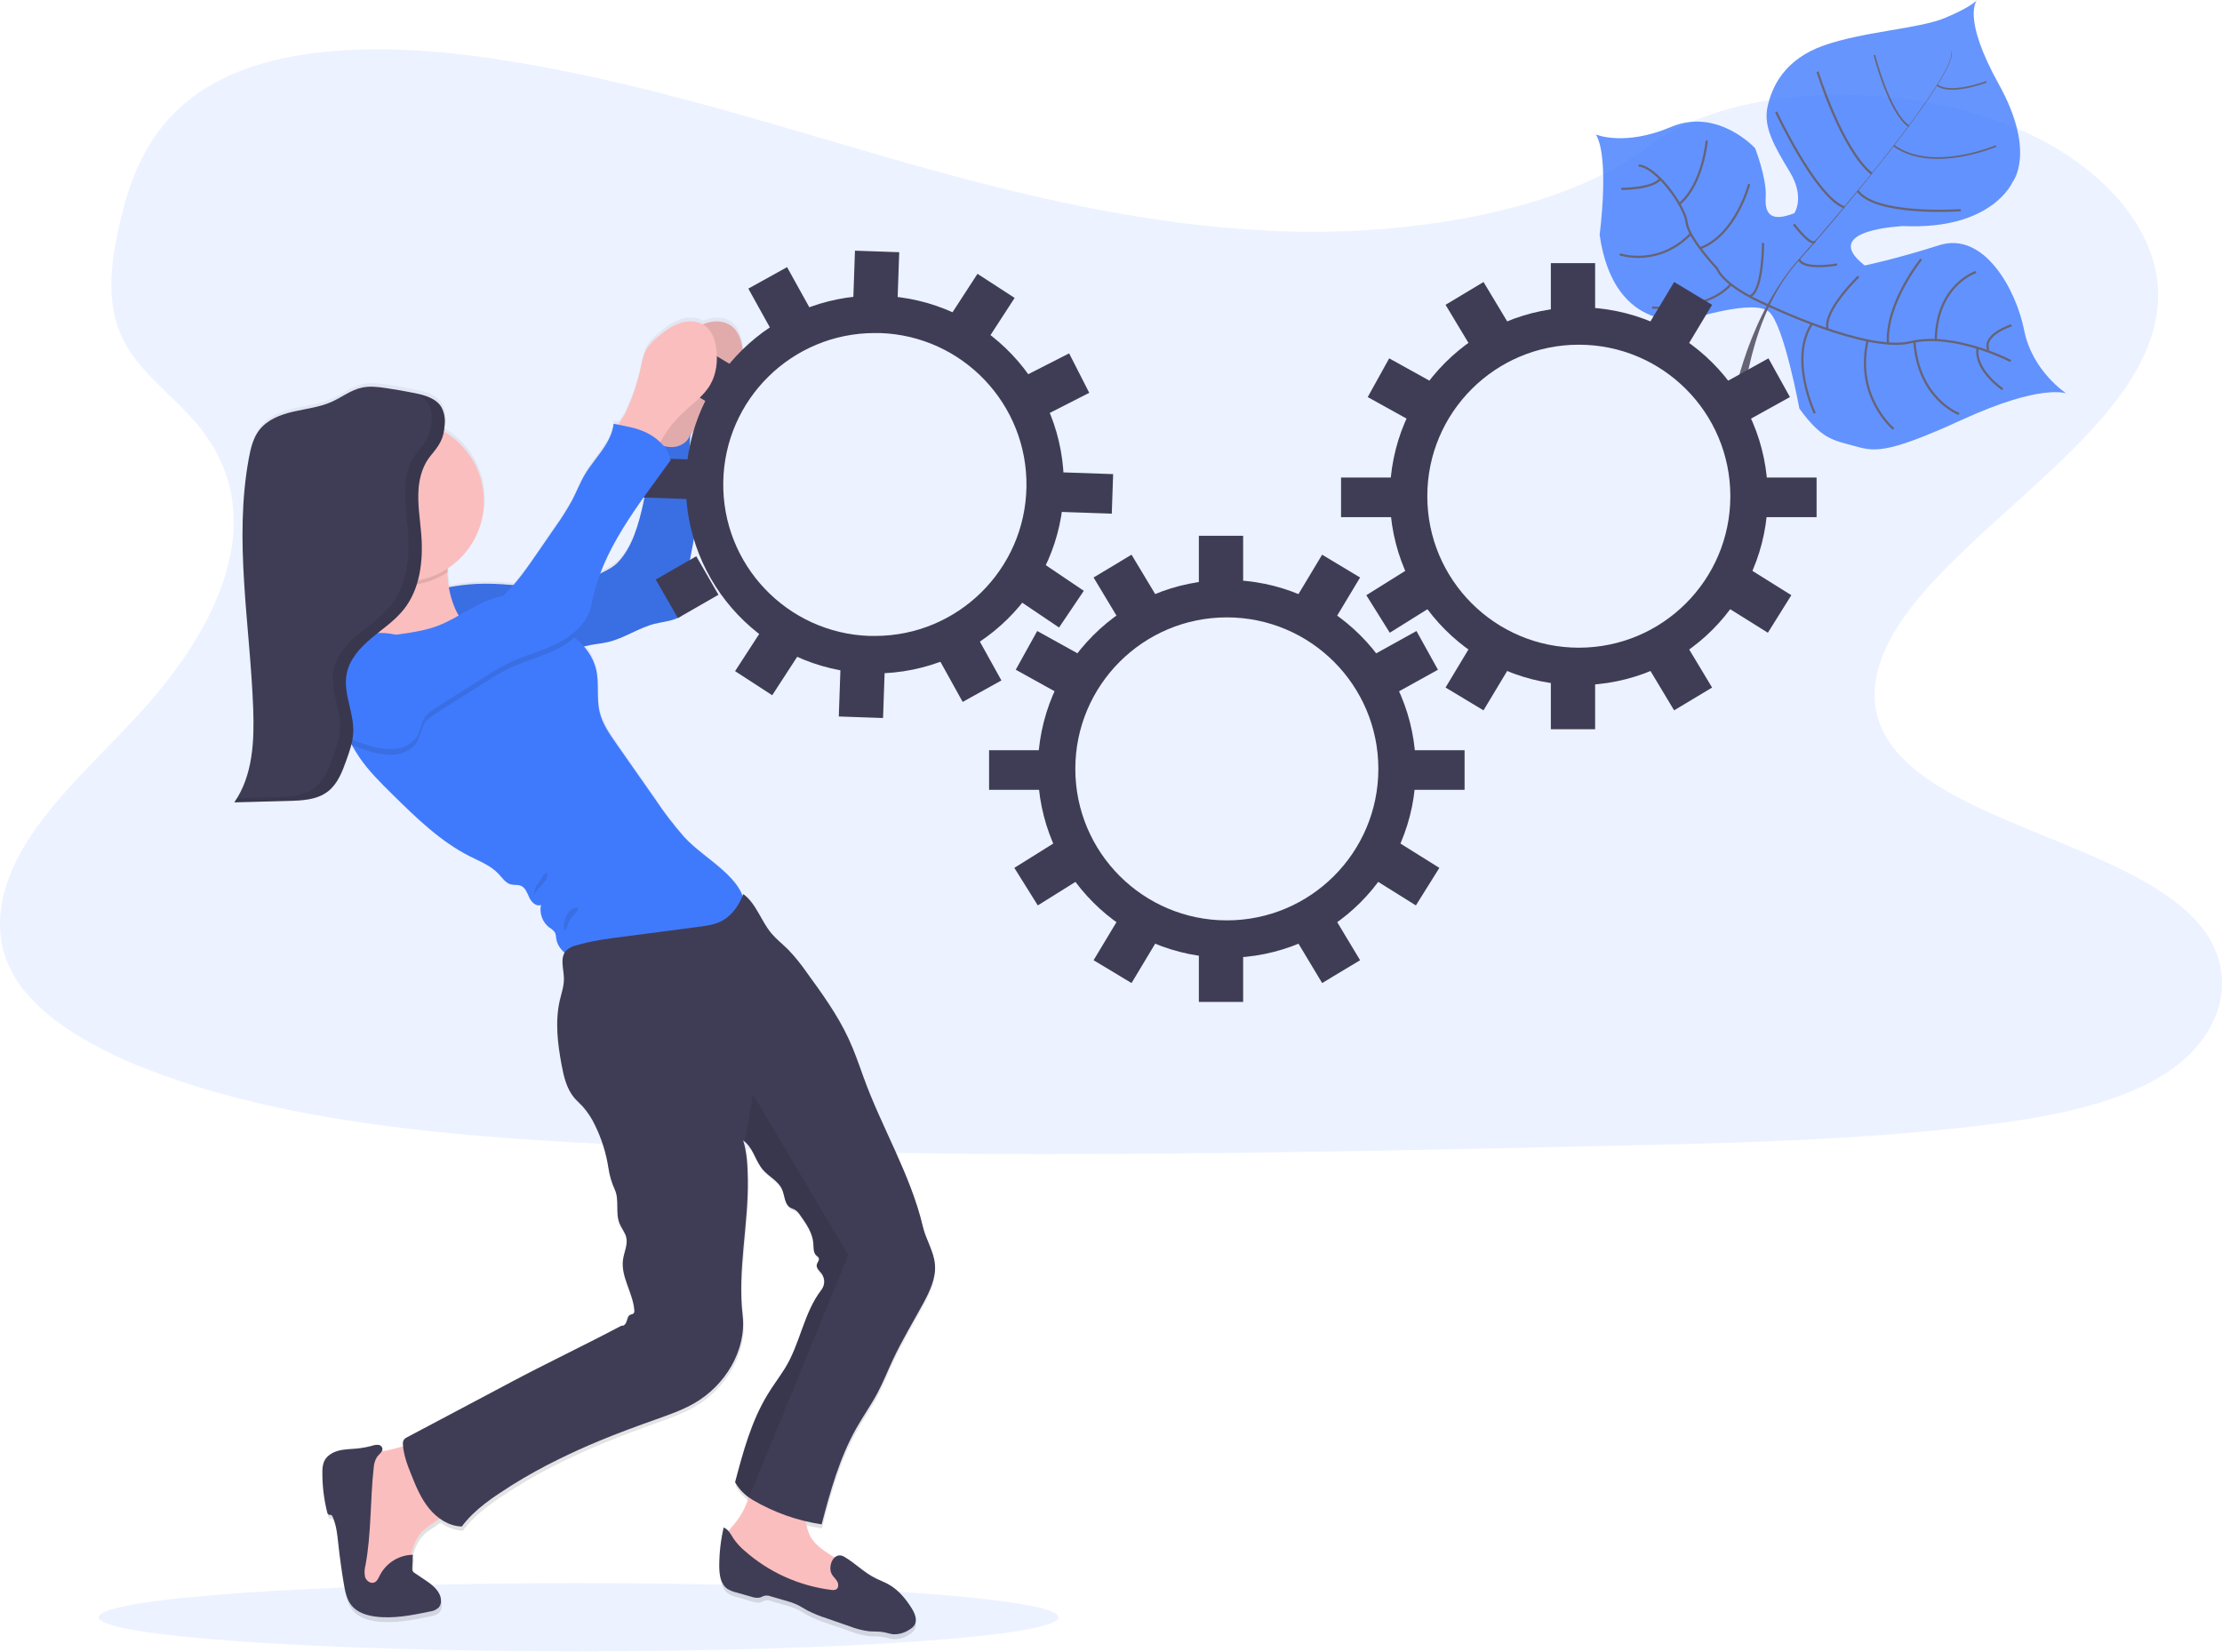
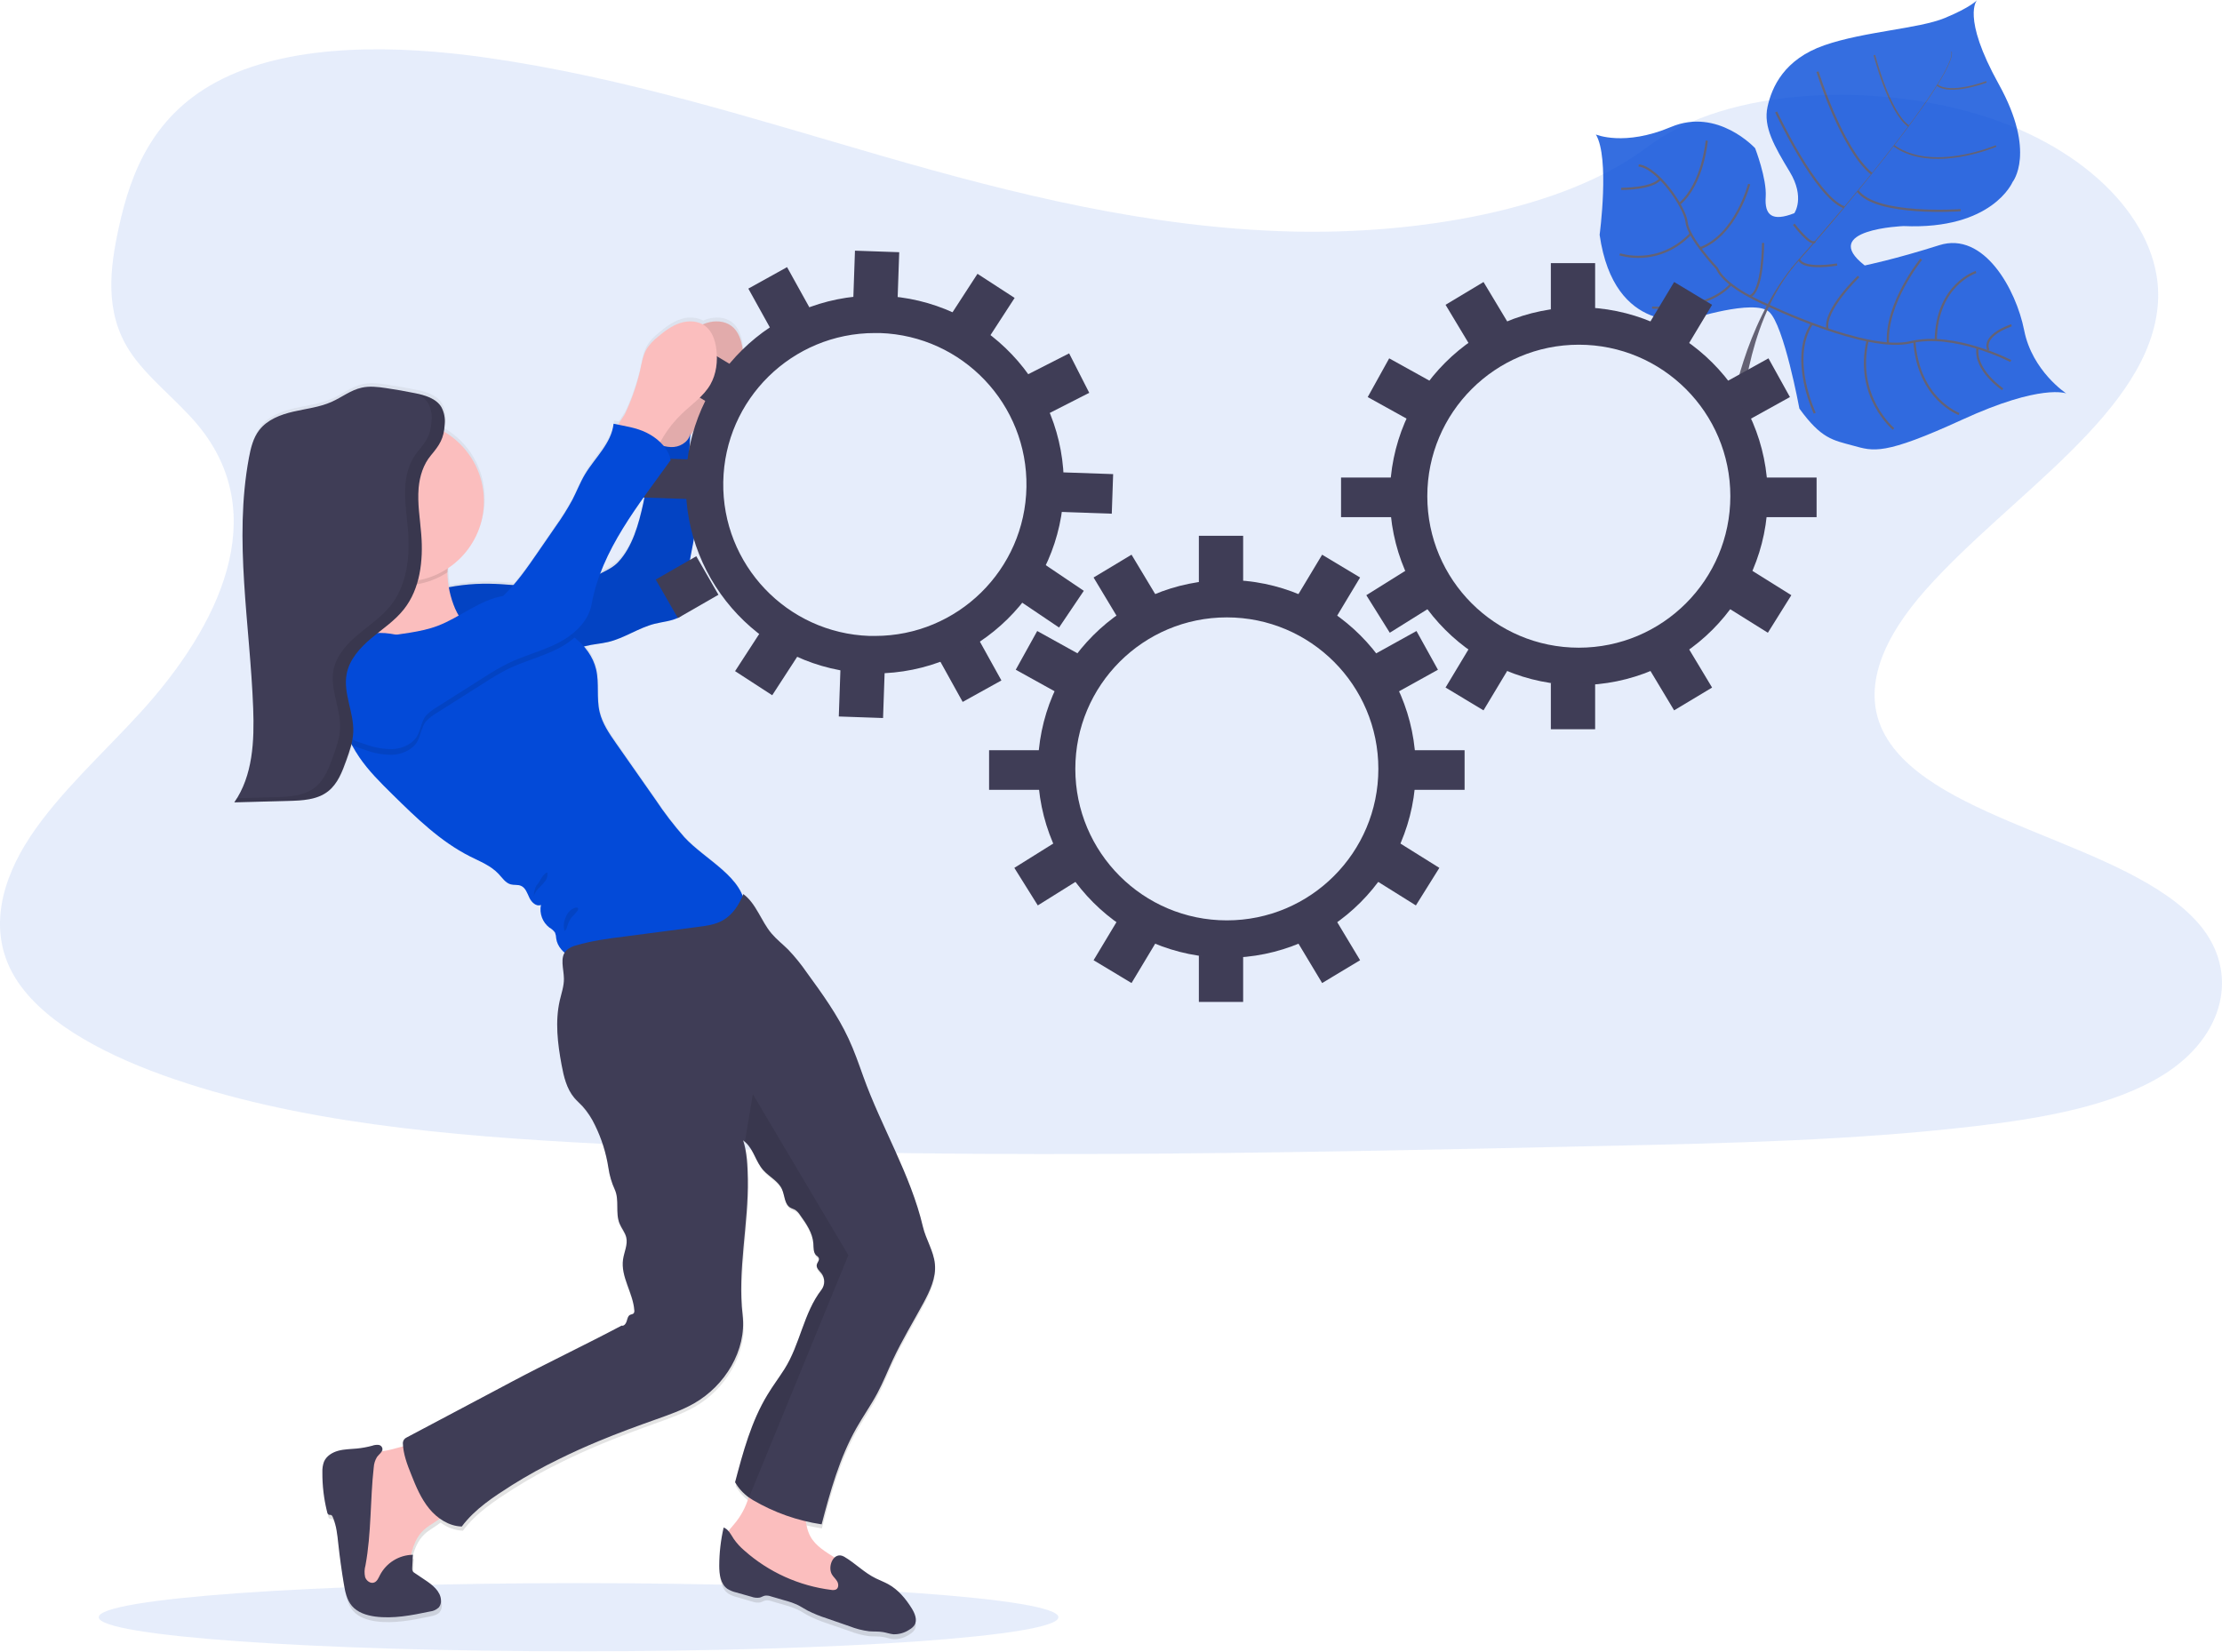
<svg xmlns="http://www.w3.org/2000/svg" id="b1d80de4-06cb-4b2d-9c4c-b14d42818646" data-name="Layer 1" width="1009.54" height="750.39" viewBox="0 0 1009.54 750.39">
  <defs>
    <linearGradient id="fd95d79a-5cd9-41a5-a6ba-ef65272c784a" x1="361.1" y1="819.7" x2="361.1" y2="219" gradientUnits="userSpaceOnUse">
      <stop offset="0" stop-color="gray" stop-opacity="0.25" />
      <stop offset="0.54" stop-color="gray" stop-opacity="0.12" />
      <stop offset="1" stop-color="gray" stop-opacity="0.1" />
    </linearGradient>
  </defs>
-   <path d="M681.78,180c-64.72-1.67-126.36-17.19-185.22-34.17S379.4,110,316.23,101c-40.63-5.79-87.1-6.61-119.83,9.58C164.89,126.14,154.71,153,149.24,178c-4.12,18.77-6.54,38.52,4.74,56.09,7.84,12.2,21.74,22.45,31.36,34.14,33.47,40.66,9.81,90.79-26.45,130.49-17,18.62-36.75,36.38-49.88,56.21s-19.2,42.53-7.71,62.76c11.38,20,38.51,35.09,67.9,45.68,59.69,21.51,130,27.66,198.61,31.15,151.83,7.72,304.46,4.37,456.69,1,56.34-1.24,112.92-2.49,168.34-9,30.78-3.59,62.55-9.3,84.9-23.07,28.36-17.48,35.39-47.08,16.38-69-31.88-36.77-120-45.91-142.31-85.37-12.26-21.72.33-45.91,18.16-66.06,38.24-43.21,102.33-81.12,105.7-130.52,2.32-33.92-28.49-67.9-76.13-83.95-49.93-16.82-119.18-14.71-156,13.14C805.59,170.4,738.93,181.44,681.78,180Z" transform="translate(-95.23 -74.8)" fill="#407afc" opacity="0.1" />
+   <path d="M681.78,180c-64.72-1.67-126.36-17.19-185.22-34.17S379.4,110,316.23,101c-40.63-5.79-87.1-6.61-119.83,9.58C164.89,126.14,154.71,153,149.24,178c-4.12,18.77-6.54,38.52,4.74,56.09,7.84,12.2,21.74,22.45,31.36,34.14,33.47,40.66,9.81,90.79-26.45,130.49-17,18.62-36.75,36.38-49.88,56.21s-19.2,42.53-7.71,62.76c11.38,20,38.51,35.09,67.9,45.68,59.69,21.51,130,27.66,198.61,31.15,151.83,7.72,304.46,4.37,456.69,1,56.34-1.24,112.92-2.49,168.34-9,30.78-3.59,62.55-9.3,84.9-23.07,28.36-17.48,35.39-47.08,16.38-69-31.88-36.77-120-45.91-142.31-85.37-12.26-21.72.33-45.91,18.16-66.06,38.24-43.21,102.33-81.12,105.7-130.52,2.32-33.92-28.49-67.9-76.13-83.95-49.93-16.82-119.18-14.71-156,13.14C805.59,170.4,738.93,181.44,681.78,180Z" transform="translate(-95.23 -74.8)" fill="#034ad8" opacity="0.1" />
  <g opacity="0.8">
-     <path d="M1034,253.58s-11.28-4.58-47.16,11.88-40.36,14.37-49.65,11.85-14.47-3.11-24.43-16.85c0,0-7-38.07-13.82-44s-35.68,3.37-35.68,3.37S828.64,227.79,822,181.5c0,0,4.68-34.88-1.7-45.59,0,0,12.88,5.55,34.12-3.41s38.24,9.66,38.24,9.66,5.36,13.87,4.8,22.13,2.83,11.38,13,7.38c0,0,5-7.08-2.07-18.78s-12.08-20.42-10.11-29.51,7.62-21.68,25.79-28S966.93,87.88,978.78,83s14.71-8.15,14.71-8.15-7.29,7.31,9.89,38.27,6.23,44.41,6.23,44.41-9.14,21.78-49.48,20c0,0-38.87,1.42-17.68,17.9,0,0,13.57-2.76,33.87-9.21s34.93,20.17,38.57,38.69S1034,253.58,1034,253.58Z" transform="translate(-95.23 -74.8)" fill="#407afc" />
+     <path d="M1034,253.58s-11.28-4.58-47.16,11.88-40.36,14.37-49.65,11.85-14.47-3.11-24.43-16.85c0,0-7-38.07-13.82-44s-35.68,3.37-35.68,3.37S828.64,227.79,822,181.5c0,0,4.68-34.88-1.7-45.59,0,0,12.88,5.55,34.12-3.41s38.24,9.66,38.24,9.66,5.36,13.87,4.8,22.13,2.83,11.38,13,7.38c0,0,5-7.08-2.07-18.78s-12.08-20.42-10.11-29.51,7.62-21.68,25.79-28S966.93,87.88,978.78,83s14.71-8.15,14.71-8.15-7.29,7.31,9.89,38.27,6.23,44.41,6.23,44.41-9.14,21.78-49.48,20c0,0-38.87,1.42-17.68,17.9,0,0,13.57-2.76,33.87-9.21s34.93,20.17,38.57,38.69S1034,253.58,1034,253.58Z" transform="translate(-95.23 -74.8)" fill="#034ad8" />
    <path d="M981.76,98.29l.21-.06c1.56,5.91-15.81,29.65-30.66,48.53l-.17-.13C972.08,120,983,102.83,981.76,98.29Z" transform="translate(-95.23 -74.8)" fill="#444053" />
    <path d="M951.44,146.24l.09.24c-11.86,15.08-26.78,33.08-38.72,46.41-1.14,1.27-2.27,2.6-3.35,4l-.35-.27c1.1-1.37,2.23-2.71,3.37-4C924.42,179.27,939.59,161.31,951.44,146.24Z" transform="translate(-95.23 -74.8)" fill="#444053" />
    <path d="M909.4,196.22l.24.4c-21.73,27.13-23.17,69.25-23.22,69.62L881.84,261C881.89,260.58,887.52,223.53,909.4,196.22Z" transform="translate(-95.23 -74.8)" fill="#444053" />
    <path d="M1008.81,238.87s-25.62-13.32-45.59-8.54-64.92-16.9-64.92-16.9-19.09-7.75-22.93-16.59c0,0-13.09-13.85-13.84-21S848,150.65,839.72,150" transform="translate(-95.23 -74.8)" fill="none" stroke="#444053" stroke-miterlimit="10" />
    <path d="M1005.1,251.69s-12.9-8.69-11.4-18.83" transform="translate(-95.23 -74.8)" fill="none" stroke="#444053" stroke-miterlimit="10" />
    <path d="M985.31,262.92s-18.46-6.7-20.31-33" transform="translate(-95.23 -74.8)" fill="none" stroke="#444053" stroke-miterlimit="10" />
    <path d="M955.53,269.72s-17.64-14.63-11.78-40.2" transform="translate(-95.23 -74.8)" fill="none" stroke="#444053" stroke-miterlimit="10" />
    <path d="M919.74,262.57s-11.74-24.63-1.29-40.65" transform="translate(-95.23 -74.8)" fill="none" stroke="#444053" stroke-miterlimit="10" />
    <path d="M1009.11,222.63s-13.35,4.24-10.48,11.26" transform="translate(-95.23 -74.8)" fill="none" stroke="#444053" stroke-miterlimit="10" />
    <path d="M993,198.41s-17.86,5.66-18.28,30.93" transform="translate(-95.23 -74.8)" fill="none" stroke="#444053" stroke-miterlimit="10" />
    <path d="M968.1,192.58S951.85,212.64,953,230.87" transform="translate(-95.23 -74.8)" fill="none" stroke="#444053" stroke-miterlimit="10" />
    <path d="M939.64,200.45s-16.15,15.43-14.09,24" transform="translate(-95.23 -74.8)" fill="none" stroke="#444053" stroke-miterlimit="10" />
    <path d="M929.9,195s-15.14,2.71-17.25-2.26" transform="translate(-95.23 -74.8)" fill="none" stroke="#444053" stroke-miterlimit="10" />
    <path d="M910.23,176.72s7.65,10.13,9.62,7.86" transform="translate(-95.23 -74.8)" fill="none" stroke="#444053" stroke-miterlimit="10" />
    <path d="M986.05,170.31s-38.16,2.77-46.79-8.73" transform="translate(-95.23 -74.8)" fill="none" stroke="#444053" stroke-miterlimit="10" />
    <path d="M902.2,125.68s17.91,38.43,30.91,43.33" transform="translate(-95.23 -74.8)" fill="none" stroke="#444053" stroke-miterlimit="10" />
    <path d="M921,107.37s11,35.35,24.62,46.39" transform="translate(-95.23 -74.8)" fill="none" stroke="#444053" stroke-miterlimit="10" />
    <path d="M1002.11,141.14s-29,12.45-46.44-.15" transform="translate(-95.23 -74.8)" fill="none" stroke="#444053" stroke-miterlimit="10" stroke-width="0.75" />
    <path d="M946.84,99.83s6.63,26,15.56,32.27" transform="translate(-95.23 -74.8)" fill="none" stroke="#444053" stroke-miterlimit="10" stroke-width="0.75" />
    <path d="M997.73,112s-16.31,6.17-22.4,1.44" transform="translate(-95.23 -74.8)" fill="none" stroke="#444053" stroke-miterlimit="10" stroke-width="0.75" />
    <path d="M896.26,185.21s0,22.65-6.17,24.26" transform="translate(-95.23 -74.8)" fill="none" stroke="#444053" stroke-miterlimit="10" />
    <path d="M845.84,214.56s24.5,2.1,35.79-10.54" transform="translate(-95.23 -74.8)" fill="none" stroke="#444053" stroke-miterlimit="10" />
    <path d="M889.94,158.45s-5.92,23-22.27,29.16" transform="translate(-95.23 -74.8)" fill="none" stroke="#444053" stroke-miterlimit="10" />
    <path d="M831.15,190.36s17.34,6,32.25-9.32" transform="translate(-95.23 -74.8)" fill="none" stroke="#444053" stroke-miterlimit="10" />
    <path d="M870.67,138.7s-1.64,19.51-12.25,28.64" transform="translate(-95.23 -74.8)" fill="none" stroke="#444053" stroke-miterlimit="10" />
    <path d="M831.81,160.63s14.39.09,17.76-4.59" transform="translate(-95.23 -74.8)" fill="none" stroke="#444053" stroke-miterlimit="10" />
  </g>
-   <ellipse cx="262.87" cy="734.89" rx="218" ry="15.5" fill="#407afc" opacity="0.1" />
+   <ellipse cx="262.87" cy="734.89" rx="218" ry="15.5" fill="#034ad8" opacity="0.1" />
  <path d="M484.39,725.3c3-5.39,6.59-10.47,9.49-15.93,2.65-5,4.72-10.3,7.11-15.44,4.09-8.8,9.13-17.12,13.72-25.68,3-5.61,5.9-11.72,5.32-18.06-.55-6-4.07-11.2-5.43-17-5.54-23.81-18.87-45.67-27-68.7-2.08-5.84-4.1-11.72-6.7-17.36-5-10.85-12-20.6-19-30.27a85.48,85.48,0,0,0-8.4-10.44c-2.51-2.51-5.33-4.72-7.61-7.44-4.7-5.6-6.9-13.66-12.78-18-.1.26-.21.51-.32.77C428.58,471,414.46,463.91,406.27,455a157.44,157.44,0,0,1-13.13-17.25l-17.83-25.77c-3.07-4.44-6.2-9-7.44-14.29-1.52-6.38-.11-13.18-1.61-19.56a24.67,24.67,0,0,0-5.45-10.36c.17-.05.35-.12.53-.16,3.4-.91,7-1.07,10.37-1.88,7.35-1.75,13.74-6.45,21.06-8.33,3.74-1,7.73-1.2,11.12-3a9.24,9.24,0,0,0,4.3-9.82c-2.37-12.55,4.25-25.27,3.13-38-.3-3.52-1.2-6.95-1.78-10.44-1.35-8.1-1.1-16.4-.62-24.62a52,52,0,0,1,8.15-10.13c4.5-4.34,9.87-8,13-13.43,2.73-4.81,3.39-10.62,2.7-16.12-.49-4-1.85-8.21-5-10.64s-7.67-2.61-11.48-1.34c-.53.17-1.05.38-1.56.6a13.11,13.11,0,0,0-10.34-.6c-3.8,1.26-7.06,3.77-10.12,6.38a23.13,23.13,0,0,0-4.72,5c-1.93,3-2.49,6.7-3.22,10.23a100,100,0,0,1-6.75,19.79c-.54,1.12-2,3.13-3.18,5.05l-2.14-.44c-.93,8.91-8.39,15.45-12.93,23.15-2.21,3.74-3.76,7.83-5.75,11.7a113.41,113.41,0,0,1-7.59,12.17q-4.05,6-8.11,11.89a169,169,0,0,1-11,14.88c-3.67-.3-7.34-.57-11-.63a89.29,89.29,0,0,0-18.31,1.63,51,51,0,0,1-.65-6.41c0-.13,0-.26,0-.39,0-.52.06-1.14.13-1.81a37,37,0,0,0-1.77-62.6,26.91,26.91,0,0,0,.38-3.4c0-.67,0-1.35,0-2,0-.34,0-.68-.07-1a13.22,13.22,0,0,0-.34-2c-.08-.32-.17-.64-.28-1a9.45,9.45,0,0,0-.83-1.8.86.86,0,0,0-.07-.1c-.13-.21-.26-.42-.41-.62s-.13-.16-.19-.24a4.78,4.78,0,0,0-.34-.42l-.25-.26c-.11-.12-.22-.24-.34-.35l-.28-.25-.35-.31-.32-.24-.36-.27-.35-.23-.36-.23c-.12-.08-.25-.15-.38-.22l-.37-.21-.4-.2-.37-.18-.44-.19-.36-.16-.48-.18-.34-.13-.52-.18-.31-.1-.57-.18-.27-.08-.62-.17-.24-.07-.65-.16-.19-.05-.72-.16-.12,0-1.06-.23q-6.57-1.35-13.22-2.33c-3.63-.54-7.35-1-10.93-.19-4.94,1.1-9.06,4.44-13.68,6.51-5.46,2.46-11.52,3.11-17.34,4.46s-11.81,3.66-15.46,8.43c-2.78,3.64-3.89,8.27-4.72,12.78-6.92,37.64.54,76.25,1.95,114.51.55,14.89-.12,30.81-8.56,43l24.58-.65c1.18,0,2.37-.07,3.57-.14s2.4-.16,3.58-.3a23.68,23.68,0,0,0,8.91-2.67,15.37,15.37,0,0,0,3.47-2.7c3.34-3.44,5.12-8.25,6.75-12.85.55-1.55,1.1-3.12,1.59-4.7.2-.66.39-1.32.56-2l.08-.32.28.13c1,1.88,2.13,3.72,3.33,5.5,4.29,6.32,9.73,11.72,15.13,17.09,10.73,10.65,21.7,21.49,35.15,28.33,4.54,2.29,9.45,4.22,12.91,8,1.7,1.83,3.17,4.18,5.58,4.81,1.5.39,3.15,0,4.58.64,2.1.88,2.87,3.41,3.84,5.49s3.16,4.2,5.24,3.25a10.51,10.51,0,0,0,3.92,10.43,7.66,7.66,0,0,1,2.54,2.28,8.29,8.29,0,0,1,.52,2.68,10.59,10.59,0,0,0,3.79,6.49c-1.95,3.23-.39,7.86-.34,11.89,0,3.38-1.11,6.64-1.87,9.93-2.21,9.65-1,19.75.8,29.48,1,5.37,2.27,10.93,5.77,15.1,1.14,1.35,2.5,2.52,3.7,3.83a35.6,35.6,0,0,1,5.65,8.61,67.5,67.5,0,0,1,6.13,19.64,35.76,35.76,0,0,0,2.9,9.9c2.19,4.78.19,10.66,2.15,15.54.89,2.19,2.53,4.06,3.06,6.35.75,3.33-1,6.66-1.47,10.05-1.14,7.94,4.59,15.31,5.11,23.31a1.84,1.84,0,0,1-.28,1.35c-.39.44-1.06.43-1.59.68-1,.48-1.27,1.83-1.59,2.95s-1.22,2.39-2.33,2.05c-16.43,8.79-33.44,16.91-49.87,25.7l-7.5,4-40.11,21.43a2.9,2.9,0,0,0-1.61,2.62c0,.48.06,1,.1,1.45-2.81.7-5.51,1.54-7.43,1.89-.79.15-1.58.3-2.36.47a2.52,2.52,0,0,0,.36-1,2,2,0,0,0-1.77-2,6.41,6.41,0,0,0-2.89.38,42.15,42.15,0,0,1-7,1.29c-2.81.27-5.67.26-8.39,1s-5.4,2.39-6.5,5a12.13,12.13,0,0,0-.72,4.72,72.25,72.25,0,0,0,2.18,18.34,1.56,1.56,0,0,0,.73,1.17c.35.14.77,0,1.12.16a1.5,1.5,0,0,1,.65.82c1.68,3.82,2.07,8.08,2.52,12.24q1,9.25,2.53,18.45c.6,3.58,1.34,7.32,3.67,10.08,2.56,3,6.61,4.33,10.52,4.86,8.25,1.11,16.58-.56,24.72-2.27,1.52-.32,3.15-.71,4.17-1.89a4.71,4.71,0,0,0,1-3.33c-.19-4.11-3.93-7-7.33-9.31L284,791.56a2,2,0,0,1-1-2.26l.3-6.07-.9,0c1-4.28,2.61-8.39,5.76-11.33,2.17-2,5-3.4,7.27-5.22a18,18,0,0,0,10.11,3.71c6-8.08,14.45-13.58,22.9-19a224,224,0,0,1,21.25-11.86q8.86-4.38,18-8.21c8.6-3.62,17.36-6.85,26.13-10,5.85-2.1,11.75-4.17,17.14-7.27,14-8.09,23.89-24.24,22-40.41-2.38-20.4,2.71-41.66,2.37-62.2-.1-6-.32-12-2.14-17.75a9.48,9.48,0,0,1,1.19,1c3.64,3.4,4.52,8.8,8,12.68,2.71,3.05,6.83,5,8.47,8.72,1.25,2.85,1.07,6.7,3.68,8.34.74.47,1.62.67,2.36,1.13a7.9,7.9,0,0,1,2.19,2.37c2.77,3.95,5.64,8.18,5.94,13,.13,1.91-.05,4.12,1.35,5.41.4.37.91.64,1.12,1.14.44,1-.72,2.06-.92,3.17-.29,1.54,1.23,2.71,2.17,4a6.29,6.29,0,0,1,0,7.41c-8.2,10.65-9.68,25-16.85,36.39-2.48,3.93-5.24,7.65-7.64,11.63-7.38,12.22-11.11,26.26-14.73,40.09a22.15,22.15,0,0,0,6.15,6.86,34,34,0,0,1-6.85,12.65,31.84,31.84,0,0,0-2.26,2.83,5.5,5.5,0,0,0-2.23-1.68,79.23,79.23,0,0,0-2,17.5c0,3.88.53,8.31,3.68,10.55a13.05,13.05,0,0,0,4.09,1.69l6.86,2a7.17,7.17,0,0,0,3.79.37c.81-.23,1.53-.73,2.36-.89a5.79,5.79,0,0,1,2.66.35l5.93,1.73a39.2,39.2,0,0,1,5.86,2.07c1.69.81,3.25,1.86,4.91,2.76a59.33,59.33,0,0,0,8.57,3.52L481.26,816a37.19,37.19,0,0,0,8.86,2.3c2.1.18,4.23,0,6.3.36,1.58.27,3.11.84,4.7,1a12.32,12.32,0,0,0,7.4-2.2,6.61,6.61,0,0,0,2.14-1.93c1.5-2.34.21-5.43-1.25-7.79-2.71-4.38-6.1-8.48-10.57-11-1.81-1-3.77-1.74-5.64-2.66-5.32-2.6-9.33-6.94-14.36-9.91a3.41,3.41,0,0,0-4.31.29c-4.18-2.71-8.7-5.36-11-9.77a22,22,0,0,1-2-6.75c2.35.56,4.72,1,7.11,1.39C472.53,754.25,476.78,738.9,484.39,725.3ZM388.32,298.81c-.2,1.13-.42,2.25-.66,3.37-2,9.39-4.86,19.91-11.4,26.9a25,25,0,0,1-7.38,4.87l-.73.36C372.86,321.73,380.36,310.07,388.32,298.81Z" transform="translate(-95.23 -74.8)" fill="url(#fd95d79a-5cd9-41a5-a6ba-ef65272c784a)" />
  <path d="M398,243.11c.74-3.49,1.3-7.15,3.23-10.16a23.21,23.21,0,0,1,4.73-5c3.06-2.59,6.33-5.08,10.14-6.34s8.29-1.09,11.49,1.33,4.55,6.59,5.05,10.57c.68,5.47,0,11.23-2.71,16-3.1,5.41-8.48,9-13,13.34a51.62,51.62,0,0,0-8.47,10.56,30.09,30.09,0,0,1-3.86,5.64,7.33,7.33,0,0,1-6.13,2.45c-1.93-.31-3.5-1.65-5-2.93-1.85-1.62-6.83-4.51-7-7.08-.12-2.08,3.77-6.8,4.72-8.75A98.52,98.52,0,0,0,398,243.11Z" transform="translate(-95.23 -74.8)" fill="#fbbebe" />
  <path d="M398,243.11c.74-3.49,1.3-7.15,3.23-10.16a23.21,23.21,0,0,1,4.73-5c3.06-2.59,6.33-5.08,10.14-6.34s8.29-1.09,11.49,1.33,4.55,6.59,5.05,10.57c.68,5.47,0,11.23-2.71,16-3.1,5.41-8.48,9-13,13.34a51.62,51.62,0,0,0-8.47,10.56,30.09,30.09,0,0,1-3.86,5.64,7.33,7.33,0,0,1-6.13,2.45c-1.93-.31-3.5-1.65-5-2.93-1.85-1.62-6.83-4.51-7-7.08-.12-2.08,3.77-6.8,4.72-8.75A98.52,98.52,0,0,0,398,243.11Z" transform="translate(-95.23 -74.8)" opacity="0.1" />
-   <path d="M293,343.06a89.71,89.71,0,0,1,24.57-3c13.83.2,28.07,3.55,41.24-.69a71.54,71.54,0,0,0,9.89-4.29c2.65-1.32,5.35-2.68,7.38-4.84,6.55-6.94,9.37-17.39,11.42-26.72s2.58-18.91,3.11-28.44c3.41,1.59,7,3.16,10.78,2.84s7.55-3.2,7.53-7c-.56,8.83-1,17.77.49,26.49.58,3.46,1.48,6.87,1.79,10.37,1.12,12.64-5.51,25.27-3.14,37.74a9.15,9.15,0,0,1-4.3,9.75c-3.4,1.83-7.4,2.06-11.14,3-7.33,1.87-13.73,6.53-21.09,8.27-3.43.81-7,1-10.38,1.87-4.86,1.28-9.27,4.06-14.22,4.94-3.71.66-7.53.21-11.28.53-3.26.27-6.46,1.13-9.73,1.21-8,.2-15.57-4.33-20.89-10.34S296.34,350.34,293,343.06Z" transform="translate(-95.23 -74.8)" fill="#407afc" />
+   <path d="M293,343.06a89.71,89.71,0,0,1,24.57-3c13.83.2,28.07,3.55,41.24-.69a71.54,71.54,0,0,0,9.89-4.29c2.65-1.32,5.35-2.68,7.38-4.84,6.55-6.94,9.37-17.39,11.42-26.72s2.58-18.91,3.11-28.44c3.41,1.59,7,3.16,10.78,2.84s7.55-3.2,7.53-7c-.56,8.83-1,17.77.49,26.49.58,3.46,1.48,6.87,1.79,10.37,1.12,12.64-5.51,25.27-3.14,37.74a9.15,9.15,0,0,1-4.3,9.75c-3.4,1.83-7.4,2.06-11.14,3-7.33,1.87-13.73,6.53-21.09,8.27-3.43.81-7,1-10.38,1.87-4.86,1.28-9.27,4.06-14.22,4.94-3.71.66-7.53.21-11.28.53-3.26.27-6.46,1.13-9.73,1.21-8,.2-15.57-4.33-20.89-10.34S296.34,350.34,293,343.06Z" transform="translate(-95.23 -74.8)" fill="#034ad8" />
  <path d="M293,343.06a89.71,89.71,0,0,1,24.57-3c13.83.2,28.07,3.55,41.24-.69a71.54,71.54,0,0,0,9.89-4.29c2.65-1.32,5.35-2.68,7.38-4.84,6.55-6.94,9.37-17.39,11.42-26.72s2.58-18.91,3.11-28.44c3.41,1.59,7,3.16,10.78,2.84s7.55-3.2,7.53-7c-.56,8.83-1,17.77.49,26.49.58,3.46,1.48,6.87,1.79,10.37,1.12,12.64-5.51,25.27-3.14,37.74a9.15,9.15,0,0,1-4.3,9.75c-3.4,1.83-7.4,2.06-11.14,3-7.33,1.87-13.73,6.53-21.09,8.27-3.43.81-7,1-10.38,1.87-4.86,1.28-9.27,4.06-14.22,4.94-3.71.66-7.53.21-11.28.53-3.26.27-6.46,1.13-9.73,1.21-8,.2-15.57-4.33-20.89-10.34S296.34,350.34,293,343.06Z" transform="translate(-95.23 -74.8)" opacity="0.1" />
  <path d="M652.63,355.35a68.84,68.84,0,1,1-68.84,68.83,68.84,68.84,0,0,1,68.84-68.83m0-17a85.84,85.84,0,1,0,85.84,85.83,85.93,85.93,0,0,0-85.84-85.83Z" transform="translate(-95.23 -74.8)" fill="#3f3d56" />
  <rect x="544.69" y="243.47" width="20.12" height="21.18" fill="#3f3d56" />
  <rect x="689.04" y="330.53" width="20.12" height="21.18" transform="translate(180.31 -386.14) rotate(31)" fill="#3f3d56" />
  <rect x="724.34" y="364.89" width="20.12" height="21.18" transform="translate(611.53 -523.68) rotate(61)" fill="#3f3d56" />
  <rect x="724.81" y="461.5" width="20.12" height="21.18" transform="translate(1429.42 24.26) rotate(122)" fill="#3f3d56" />
  <rect x="560.79" y="364.89" width="20.12" height="21.18" transform="translate(1080.79 -16.57) rotate(119)" fill="#3f3d56" />
  <rect x="560.33" y="461.5" width="20.12" height="21.18" transform="translate(573.26 -336.6) rotate(58)" fill="#3f3d56" />
  <rect x="596.1" y="330.53" width="20.12" height="21.18" transform="translate(1206.2 246.52) rotate(149)" fill="#3f3d56" />
  <rect x="544.69" y="434.11" width="20.12" height="21.18" fill="#3f3d56" />
  <rect x="689.04" y="496.66" width="20.12" height="21.18" transform="translate(-256.63 357.71) rotate(-31)" fill="#3f3d56" />
  <rect x="596.1" y="496.66" width="20.12" height="21.18" transform="translate(769.26 1179.44) rotate(-149)" fill="#3f3d56" />
  <rect x="449.38" y="340.91" width="24.36" height="18" fill="#3f3d56" />
  <rect x="736.3" y="415.71" width="24.36" height="18" transform="translate(1401.72 774.62) rotate(-180)" fill="#3f3d56" />
  <path d="M812.55,231.44a68.84,68.84,0,1,1-68.84,68.83,68.84,68.84,0,0,1,68.84-68.83m0-17a85.84,85.84,0,1,0,85.84,85.83,85.93,85.93,0,0,0-85.84-85.83Z" transform="translate(-95.23 -74.8)" fill="#3f3d56" />
  <rect x="704.61" y="119.57" width="20.12" height="21.18" fill="#3f3d56" />
  <rect x="848.96" y="206.62" width="20.12" height="21.18" transform="translate(139.34 -486.21) rotate(31)" fill="#3f3d56" />
  <rect x="884.26" y="240.98" width="20.12" height="21.18" transform="translate(585.55 -727.39) rotate(61)" fill="#3f3d56" />
  <rect x="884.73" y="337.59" width="20.12" height="21.18" transform="translate(1569 -300.93) rotate(122)" fill="#3f3d56" />
  <rect x="720.71" y="240.98" width="20.12" height="21.18" transform="translate(1209.86 -340.41) rotate(119)" fill="#3f3d56" />
  <rect x="720.25" y="337.59" width="20.12" height="21.18" transform="translate(543.35 -530.46) rotate(58)" fill="#3f3d56" />
  <rect x="756.02" y="206.62" width="20.12" height="21.18" transform="translate(1439.38 -65.97) rotate(149)" fill="#3f3d56" />
  <rect x="704.61" y="310.2" width="20.12" height="21.18" fill="#3f3d56" />
  <rect x="848.96" y="372.75" width="20.12" height="21.18" transform="translate(-169.97 422.38) rotate(-31)" fill="#3f3d56" />
  <rect x="756.02" y="372.75" width="20.12" height="21.18" transform="translate(1130.07 1031.68) rotate(-149)" fill="#3f3d56" />
  <rect x="609.29" y="217" width="24.36" height="18" fill="#3f3d56" />
  <rect x="896.21" y="291.8" width="24.36" height="18" transform="translate(1721.56 526.8) rotate(-180)" fill="#3f3d56" />
  <path d="M492.67,226.14c.81,0,1.62,0,2.43,0a68.84,68.84,0,0,1-2.34,137.64c-.81,0-1.62,0-2.44,0a68.84,68.84,0,0,1,2.35-137.64m0-17h0a85.84,85.84,0,0,0-2.94,171.63c1,0,2,.05,3,.05a85.84,85.84,0,0,0,2.93-171.63c-1,0-2-.05-3-.05Z" transform="translate(-95.23 -74.8)" fill="#3f3d56" />
  <rect x="483.31" y="189.04" width="20.12" height="21.18" transform="translate(-88.01 -91.8) rotate(1.99)" fill="#3f3d56" />
  <rect x="531.97" y="202.99" width="20.12" height="21.18" transform="translate(108.44 -335.49) rotate(32.99)" fill="#3f3d56" />
  <rect x="566.07" y="238.55" width="20.12" height="21.18" transform="translate(441.2 -452.09) rotate(62.99)" fill="#3f3d56" />
  <rect x="563.18" y="335.12" width="20.12" height="21.18" transform="translate(1085.12 -11.13) rotate(123.99)" fill="#3f3d56" />
  <rect x="402.62" y="232.88" width="20.12" height="21.18" transform="translate(738.64 -59.76) rotate(120.99)" fill="#3f3d56" />
  <rect x="398.8" y="329.42" width="20.12" height="21.18" transform="matrix(0.5, 0.87, -0.87, 0.5, 403.55, -258.9)" fill="#3f3d56" />
  <rect x="439.09" y="199.76" width="20.12" height="21.18" transform="translate(848.74 101.67) rotate(150.99)" fill="#3f3d56" />
  <rect x="476.7" y="379.55" width="20.12" height="21.18" transform="translate(-81.4 -91.46) rotate(1.99)" fill="#3f3d56" />
  <rect x="526.21" y="369.02" width="20.12" height="21.18" transform="translate(-212.04 232.91) rotate(-29.01)" fill="#3f3d56" />
  <rect x="433.33" y="365.79" width="20.12" height="21.18" transform="translate(515.14 858.69) rotate(-147.01)" fill="#3f3d56" />
  <rect x="384.73" y="283.18" width="24.36" height="18" transform="translate(-84.85 -88.4) rotate(1.99)" fill="#3f3d56" />
  <rect x="576.3" y="289.83" width="24.36" height="18" transform="translate(1071.01 543.1) rotate(-178.01)" fill="#3f3d56" />
  <path d="M271,733.91a20.66,20.66,0,0,0-7.09,2.21c-3,1.83-4.85,5.06-6.17,8.32-3.31,8.18-4,17.16-4.14,26-.12,7.12.12,14.41,2.67,21.05A13.3,13.3,0,0,0,259.8,797a12.56,12.56,0,0,0,4.83,2.34c3.8,1,8.21,1,11.32-1.4,3.46-2.71,4.33-7.48,5.06-11.81,1-5.84,2.39-12,6.73-16.07,3.22-3,7.83-4.5,10.17-8.22,2.79-4.42,1.32-10.19-.46-15.11-1.55-4.26-3.82-12.91-8.28-15.09S275.64,733.07,271,733.91Z" transform="translate(-95.23 -74.8)" fill="#fbbebe" />
  <path d="M435.47,754.86a33.45,33.45,0,0,1-7,12.91c-2,2.28-4.45,5.05-3.4,7.88a7.05,7.05,0,0,0,1.86,2.49c14.66,14.35,35.17,21.33,55.52,23.87a1.91,1.91,0,0,0,1,0c.6-.27.74-1,.82-1.67a21.13,21.13,0,0,0,0-6.4c-1-5-5.35-8.47-9.61-11.21s-8.92-5.4-11.3-9.87c-3-5.56-1.71-12.8-5.24-18-2.86-4.23-8.17-6-13.21-6.83-1.75-.27-5.47-2.19-7-1.3C436.35,747.63,436,753.12,435.47,754.86Z" transform="translate(-95.23 -74.8)" fill="#fbbebe" />
  <path d="M269,733.39a2,2,0,0,0-1.77-2,6.4,6.4,0,0,0-2.89.37,42.25,42.25,0,0,1-7,1.28c-2.81.27-5.68.26-8.41,1s-5.4,2.37-6.51,5a12.39,12.39,0,0,0-.72,4.69,71.64,71.64,0,0,0,2.18,18.21,1.58,1.58,0,0,0,.74,1.17c.35.14.77,0,1.12.16a1.48,1.48,0,0,1,.65.81c1.69,3.8,2.08,8,2.53,12.16q1,9.19,2.53,18.32c.6,3.55,1.34,7.28,3.68,10,2.56,3,6.62,4.29,10.53,4.82,8.26,1.1,16.6-.56,24.76-2.26a7.22,7.22,0,0,0,4.17-1.87,4.66,4.66,0,0,0,1-3.31c-.19-4.08-3.94-7-7.34-9.24l-4.68-3.15a2.43,2.43,0,0,1-.82-.74,2.64,2.64,0,0,1-.23-1.5l.3-6a17.18,17.18,0,0,0-15,9.31c-.65,1.29-1.26,2.8-2.61,3.3-1.67.63-3.53-.78-4.09-2.47a10.76,10.76,0,0,1,.15-5.28c2.74-14.68,2.1-29.77,3.77-44.61a10.16,10.16,0,0,1,1.49-4.7C267.34,735.74,268.85,734.76,269,733.39Z" transform="translate(-95.23 -74.8)" fill="#3f3d56" />
  <path d="M473.24,790.31c.69,1.14,1.76,2,2.4,3.18s.63,2.9-.52,3.57a3.52,3.52,0,0,1-2.16.22,73.1,73.1,0,0,1-39.53-17.88,27.71,27.71,0,0,1-4.84-5.31c-1.29-2-2.38-4.35-4.58-5.17a78.17,78.17,0,0,0-2,17.38c0,3.85.53,8.25,3.68,10.48a13.17,13.17,0,0,0,4.1,1.67l6.87,1.94a7.31,7.31,0,0,0,3.8.37c.81-.22,1.53-.73,2.36-.88a5.84,5.84,0,0,1,2.67.34l5.93,1.73a39.24,39.24,0,0,1,5.87,2c1.69.8,3.26,1.85,4.91,2.74a58.76,58.76,0,0,0,8.59,3.49l10.44,3.62a36.83,36.83,0,0,0,8.88,2.28c2.1.18,4.23,0,6.31.36,1.58.27,3.11.84,4.71,1a12.45,12.45,0,0,0,7.4-2.19,6.69,6.69,0,0,0,2.15-1.91c1.5-2.33.21-5.4-1.26-7.75-2.71-4.34-6.1-8.41-10.58-10.89-1.82-1-3.78-1.74-5.65-2.65-5.32-2.58-9.35-6.89-14.38-9.84C474.06,779.45,471,786.64,473.24,790.31Z" transform="translate(-95.23 -74.8)" fill="#3f3d56" />
  <path d="M326.61,370a43.25,43.25,0,0,1-18.46,7.18,74.46,74.46,0,0,1-10.45.56,265.8,265.8,0,0,1-43.46-3.63c5.72-6.3,11.5-13,13.66-21.26a34.92,34.92,0,0,0,.65-13.32,99.7,99.7,0,0,0-4.06-16.77,116.2,116.2,0,0,0,18.37-.47c3.48-.35,12-3.52,15-1.12,2.81,2.23.69,10.12.64,13.76,0,.13,0,.26,0,.39a44.28,44.28,0,0,0,3.51,16.06C306.41,361.22,315.82,369.3,326.61,370Z" transform="translate(-95.23 -74.8)" fill="#fbbebe" />
  <path d="M298.54,334.88a36.68,36.68,0,0,1-30,4.6,99.7,99.7,0,0,0-4.06-16.77,116.2,116.2,0,0,0,18.37-.47c3.48-.35,12-3.52,15-1.12C300.71,323.35,298.59,331.24,298.54,334.88Z" transform="translate(-95.23 -74.8)" opacity="0.1" />
  <circle cx="183.27" cy="227.74" r="36.6" fill="#fbbebe" />
-   <path d="M433.79,487.74a17,17,0,0,1-8.25,14.69,32.6,32.6,0,0,1-9,3.15c-16.74,4-33.89,7.29-51.08,6.31-3.72-.21-7.5-.65-10.84-2.28s-6.19-4.68-6.69-8.36a7.92,7.92,0,0,0-.53-2.66,7.5,7.5,0,0,0-2.54-2.26A10.41,10.41,0,0,1,341,486c-2.09.93-4.27-1.17-5.25-3.24s-1.75-4.57-3.85-5.44c-1.43-.61-3.08-.25-4.59-.64-2.41-.62-3.88-3-5.58-4.78-3.47-3.71-8.39-5.63-12.93-7.91-13.47-6.79-24.45-17.55-35.2-28.13-5.41-5.33-10.86-10.7-15.15-17-1.21-1.77-2.3-3.59-3.33-5.46a153.52,153.52,0,0,1-8.44-19.31c-1.36-3.54-2.74-7.28-2.18-11,.05-.34.12-.68.2-1a21.05,21.05,0,0,1,3.32-6.71c3.72-5.47,8.6-10.65,15-12.33s12.79.35,19.29,1.73a49.15,49.15,0,0,0,6.55,1c6.89.49,13.71-1.36,20.37-3.2l7.26-2c3.64-1,5.46-5.4,9.14-6.17a12.83,12.83,0,0,1,4.93.25c7.47,1.42,15,3.25,21.57,7.05a35.54,35.54,0,0,1,4.19,2.85c4.68,3.7,8.38,8.63,9.74,14.39,1.5,6.33.09,13.09,1.61,19.42,1.24,5.23,4.38,9.79,7.46,14.2L393,438.09a158.57,158.57,0,0,0,13.15,17.14C415.73,465.66,433.55,473.55,433.79,487.74Z" transform="translate(-95.23 -74.8)" fill="#407afc" />
+   <path d="M433.79,487.74a17,17,0,0,1-8.25,14.69,32.6,32.6,0,0,1-9,3.15c-16.74,4-33.89,7.29-51.08,6.31-3.72-.21-7.5-.65-10.84-2.28s-6.19-4.68-6.69-8.36a7.92,7.92,0,0,0-.53-2.66,7.5,7.5,0,0,0-2.54-2.26A10.41,10.41,0,0,1,341,486c-2.09.93-4.27-1.17-5.25-3.24s-1.75-4.57-3.85-5.44c-1.43-.61-3.08-.25-4.59-.64-2.41-.62-3.88-3-5.58-4.78-3.47-3.71-8.39-5.63-12.93-7.91-13.47-6.79-24.45-17.55-35.2-28.13-5.41-5.33-10.86-10.7-15.15-17-1.21-1.77-2.3-3.59-3.33-5.46a153.52,153.52,0,0,1-8.44-19.31c-1.36-3.54-2.74-7.28-2.18-11,.05-.34.12-.68.2-1a21.05,21.05,0,0,1,3.32-6.71c3.72-5.47,8.6-10.65,15-12.33s12.79.35,19.29,1.73a49.15,49.15,0,0,0,6.55,1c6.89.49,13.71-1.36,20.37-3.2l7.26-2c3.64-1,5.46-5.4,9.14-6.17a12.83,12.83,0,0,1,4.93.25c7.47,1.42,15,3.25,21.57,7.05a35.54,35.54,0,0,1,4.19,2.85c4.68,3.7,8.38,8.63,9.74,14.39,1.5,6.33.09,13.09,1.61,19.42,1.24,5.23,4.38,9.79,7.46,14.2L393,438.09a158.57,158.57,0,0,0,13.15,17.14C415.73,465.66,433.55,473.55,433.79,487.74Z" transform="translate(-95.23 -74.8)" fill="#034ad8" />
  <path d="M386.07,243.11c.74-3.49,1.29-7.15,3.22-10.16a23.21,23.21,0,0,1,4.73-5c3.07-2.59,6.33-5.08,10.14-6.34s8.29-1.09,11.49,1.33,4.55,6.59,5.05,10.57c.68,5.47,0,11.23-2.71,16-3.1,5.41-8.48,9-13,13.34a52,52,0,0,0-8.47,10.56,30.09,30.09,0,0,1-3.86,5.64,7.33,7.33,0,0,1-6.13,2.45c-1.92-.31-3.5-1.65-5-2.93-1.85-1.62-6.84-4.51-7-7.08-.12-2.08,3.77-6.8,4.72-8.75A99.19,99.19,0,0,0,386.07,243.11Z" transform="translate(-95.23 -74.8)" fill="#fbbebe" />
  <path d="M514.7,667.07c-4.6,8.49-9.64,16.76-13.74,25.5-2.39,5.11-4.46,10.37-7.12,15.34-2.9,5.42-6.47,10.46-9.5,15.82-7.63,13.51-11.88,28.75-15.81,43.76a87.17,87.17,0,0,1-31.16-11c-.65-.38-1.27-.78-1.87-1.21a22.24,22.24,0,0,1-6.29-6.93c3.63-13.73,7.36-27.69,14.75-39.82,2.41-4,5.17-7.65,7.65-11.55,7.19-11.3,8.67-25.56,16.88-36.14a6.21,6.21,0,0,0,0-7.36c-.95-1.23-2.46-2.4-2.18-3.92.21-1.11,1.37-2.11.92-3.15-.21-.5-.72-.77-1.12-1.13-1.4-1.29-1.22-3.49-1.34-5.38-.31-4.79-3.18-9-6-12.91a8,8,0,0,0-2.19-2.36c-.74-.45-1.62-.65-2.36-1.11-2.62-1.64-2.43-5.46-3.69-8.29-1.64-3.73-5.77-5.63-8.48-8.66-3.45-3.85-4.33-9.22-8-12.59a10,10,0,0,0-1.19-1c1.82,5.65,2,11.68,2.13,17.63.35,20.39-4.75,41.5-2.36,61.76,1.88,16.07-8,32.11-22.05,40.14-5.4,3.08-11.3,5.14-17.16,7.23-8.79,3.11-17.55,6.32-26.17,9.92q-9.14,3.78-18,8.15a227.43,227.43,0,0,0-21.29,11.78c-8.46,5.38-16.92,10.85-22.93,18.88-5.81-.16-11.13-3.65-14.81-8.15s-6-10-8.11-15.36c-1.87-4.65-3.71-9.45-3.85-14.46A2.86,2.86,0,0,1,280,728l40.17-21.29,7.51-4c16.45-8.73,33.49-16.8,49.94-25.52,1.11.33,2-.93,2.33-2s.56-2.45,1.6-2.93c.52-.25,1.2-.24,1.59-.68a1.9,1.9,0,0,0,.28-1.33c-.53-8-6.27-15.27-5.12-23.16.49-3.36,2.22-6.67,1.47-10-.53-2.29-2.17-4.14-3.06-6.31-2-4.85,0-10.69-2.16-15.44a35.7,35.7,0,0,1-2.9-9.84,66.83,66.83,0,0,0-6.14-19.5,35.55,35.55,0,0,0-5.65-8.55c-1.21-1.3-2.57-2.46-3.72-3.81-3.49-4.14-4.78-9.66-5.77-15-1.8-9.67-3-19.7-.8-29.28.76-3.27,1.92-6.51,1.87-9.86-.05-4.43-2-9.6,1.08-12.8a9.94,9.94,0,0,1,4.5-2.31c7.08-2.11,14.45-3.07,21.78-4L412.35,496c3.84-.51,7.77-1,11.16-2.91,4.55-2.51,7.57-7.16,9.42-12,5.89,4.3,8.09,12.31,12.79,17.86,2.29,2.71,5.12,4.9,7.63,7.39a85.62,85.62,0,0,1,8.41,10.37c7,9.61,14,19.29,19,30.07,2.61,5.6,4.63,11.44,6.71,17.25,8.19,22.87,21.54,44.58,27.08,68.22,1.36,5.78,4.89,11,5.44,16.91C520.61,655.43,517.71,661.49,514.7,667.07Z" transform="translate(-95.23 -74.8)" fill="#3f3d56" />
  <path d="M339,477.13a10.3,10.3,0,0,0-1.24,4.95c.75-3.7,5.84-5.75,6.17-9.41.15-1.69-.16-1.61-1.2-.72C341.15,473.32,340.46,475.68,339,477.13Z" transform="translate(-95.23 -74.8)" opacity="0.1" />
  <path d="M354.51,488.37a7.63,7.63,0,0,0-2.32,3.43,8.7,8.7,0,0,0-.47,6c.75-.35,1-1.27,1.23-2.07a14.44,14.44,0,0,1,1.59-3.54c.6-1,3.37-3.23,3.36-4.28C357.87,486.3,355.25,487.8,354.51,488.37Z" transform="translate(-95.23 -74.8)" opacity="0.1" />
  <path d="M356.3,364.49a37.74,37.74,0,0,1-7.72,5.14c-7.25,3.67-15.28,5.61-22.58,9.17a111.8,111.8,0,0,0-10.48,6.11l-21.7,13.75a23.27,23.27,0,0,0-4.78,3.63c-2.61,2.78-2.6,7.67-5,10.65s-6.54,4.66-10.53,4.86a34.21,34.21,0,0,1-11.73-2,60.9,60.9,0,0,1-6.7-2.44,31.57,31.57,0,0,1-6.44-3.68c-3.87-2.92-7-7.17-7.58-12a23.7,23.7,0,0,1,1.29-9.78,37.53,37.53,0,0,1,2.31-5.93,23.86,23.86,0,0,1,1.84-3.12c5-7.06,13.77-10.37,22.26-12,4.46-.87,9-1.4,13.51-2.16a49.15,49.15,0,0,0,6.55,1c6.89.49,13.71-1.36,20.37-3.2l7.26-2c3.64-1,5.46-5.4,9.14-6.17a12.83,12.83,0,0,1,4.93.25c7.47,1.42,15,3.25,21.57,7.05A35.54,35.54,0,0,1,356.3,364.49Z" transform="translate(-95.23 -74.8)" opacity="0.1" />
-   <path d="M374,267.35c-.93,8.85-8.4,15.35-13,23-2.21,3.71-3.76,7.78-5.75,11.62a115.18,115.18,0,0,1-7.6,12.1l-8.13,11.8c-4.78,6.94-9.61,13.94-15.72,19.75-10.65,1.81-19.58,9.72-29.68,13.56-8.08,3.07-16.89,3.49-25.37,5.14s-17.27,5-22.25,12a31.41,31.41,0,0,0-4.16,9,23.32,23.32,0,0,0-1.28,9.77c.61,4.82,3.7,9.06,7.57,12s8.5,4.68,13.14,6.12a34.45,34.45,0,0,0,11.73,2c4-.2,8.06-1.74,10.54-4.86s2.36-7.87,5-10.65a23.34,23.34,0,0,1,4.79-3.63l21.7-13.75A111.8,111.8,0,0,1,326,376.25c7.3-3.57,15.33-5.5,22.58-9.17s14-9.73,15.45-17.73c4.42-24.58,21.43-45.3,36-65.6-.48-.1-.33-1.19-.51-1.65-1.86-4.82-6-8.45-10.66-10.74S379,268.43,374,267.35Z" transform="translate(-95.23 -74.8)" fill="#407afc" />
+   <path d="M374,267.35c-.93,8.85-8.4,15.35-13,23-2.21,3.71-3.76,7.78-5.75,11.62a115.18,115.18,0,0,1-7.6,12.1l-8.13,11.8c-4.78,6.94-9.61,13.94-15.72,19.75-10.65,1.81-19.58,9.72-29.68,13.56-8.08,3.07-16.89,3.49-25.37,5.14s-17.27,5-22.25,12a31.41,31.41,0,0,0-4.16,9,23.32,23.32,0,0,0-1.28,9.77c.61,4.82,3.7,9.06,7.57,12s8.5,4.68,13.14,6.12a34.45,34.45,0,0,0,11.73,2c4-.2,8.06-1.74,10.54-4.86s2.36-7.87,5-10.65a23.34,23.34,0,0,1,4.79-3.63l21.7-13.75A111.8,111.8,0,0,1,326,376.25c7.3-3.57,15.33-5.5,22.58-9.17s14-9.73,15.45-17.73c4.42-24.58,21.43-45.3,36-65.6-.48-.1-.33-1.19-.51-1.65-1.86-4.82-6-8.45-10.66-10.74S379,268.43,374,267.35Z" transform="translate(-95.23 -74.8)" fill="#034ad8" />
  <path d="M297.28,267.53a13.56,13.56,0,0,0-1.51-7.72c-2.41-4-7.46-5.41-12-6.35q-6.59-1.35-13.24-2.32c-3.64-.53-7.37-1-10.95-.18-5,1.09-9.07,4.4-13.7,6.46-5.47,2.44-11.53,3.08-17.37,4.43s-11.82,3.64-15.48,8.38c-2.78,3.6-3.89,8.2-4.72,12.68-6.93,37.39.53,75.74,1.95,113.74.55,14.79-.12,30.6-8.57,42.75l24.61-.65c6.3-.16,13.07-.49,18-4.38,4.36-3.42,6.42-8.93,8.29-14.15,1.47-4.11,2.95-8.3,3.14-12.66.39-8.93-4.68-17.7-3-26.49,1.23-6.56,6-11.86,11.11-16.17s10.79-8,14.92-13.28c7.38-9.33,8.79-22.08,7.87-33.93-.55-7.05-1.81-14.1-1.2-21.15.46-5.27,2.13-10.71,5.58-14.82C294.89,277.06,296.94,274.14,297.28,267.53Z" transform="translate(-95.23 -74.8)" fill="#3f3d56" />
  <path d="M295.77,259.81c-2.37-3.94-7.29-5.36-11.8-6.3a11.63,11.63,0,0,1,5.84,4.6,13.48,13.48,0,0,1,1.51,7.72c-.34,6.6-2.39,9.52-6.31,14.19-3.45,4.11-5.12,9.54-5.58,14.82-.61,7.05.65,14.1,1.2,21.15.92,11.85-.49,24.6-7.86,33.93-4.14,5.24-9.82,9-14.92,13.28s-9.89,9.61-11.12,16.17c-1.65,8.79,3.42,17.56,3,26.49-.19,4.36-1.68,8.55-3.15,12.66-1.86,5.22-3.93,10.72-8.29,14.14-5,3.89-11.73,4.23-18,4.39l-17.43.46c-.39.64-.79,1.28-1.22,1.89l24.61-.65c6.3-.16,13.07-.49,18-4.38,4.36-3.42,6.42-8.93,8.29-14.15,1.47-4.11,2.95-8.3,3.14-12.66.39-8.93-4.68-17.7-3-26.49,1.23-6.56,6-11.86,11.11-16.17s10.79-8,14.92-13.28c7.38-9.33,8.79-22.08,7.87-33.93-.55-7.05-1.81-14.1-1.2-21.15.46-5.27,2.13-10.71,5.58-14.82,3.92-4.66,6-7.58,6.31-14.19A13.56,13.56,0,0,0,295.77,259.81Z" transform="translate(-95.23 -74.8)" opacity="0.1" />
  <path d="M480.67,645.18,435.5,755.33a22.24,22.24,0,0,1-6.29-6.93c3.63-13.73,7.36-27.69,14.75-39.82,2.41-4,5.17-7.65,7.65-11.55,7.19-11.3,8.67-25.56,16.88-36.14a6.21,6.21,0,0,0,0-7.36c-.95-1.23-2.46-2.4-2.18-3.92.21-1.11,1.37-2.11.92-3.15-.21-.5-.72-.77-1.12-1.13-1.4-1.29-1.22-3.49-1.34-5.38-.31-4.79-3.18-9-6-12.91a8,8,0,0,0-2.19-2.36c-.74-.45-1.62-.65-2.36-1.11-2.62-1.64-2.43-5.46-3.69-8.29-1.64-3.73-5.77-5.63-8.48-8.66-3.45-3.85-4.33-9.22-8-12.59l-.31-.78L437.26,572Z" transform="translate(-95.23 -74.8)" opacity="0.1" />
</svg>
